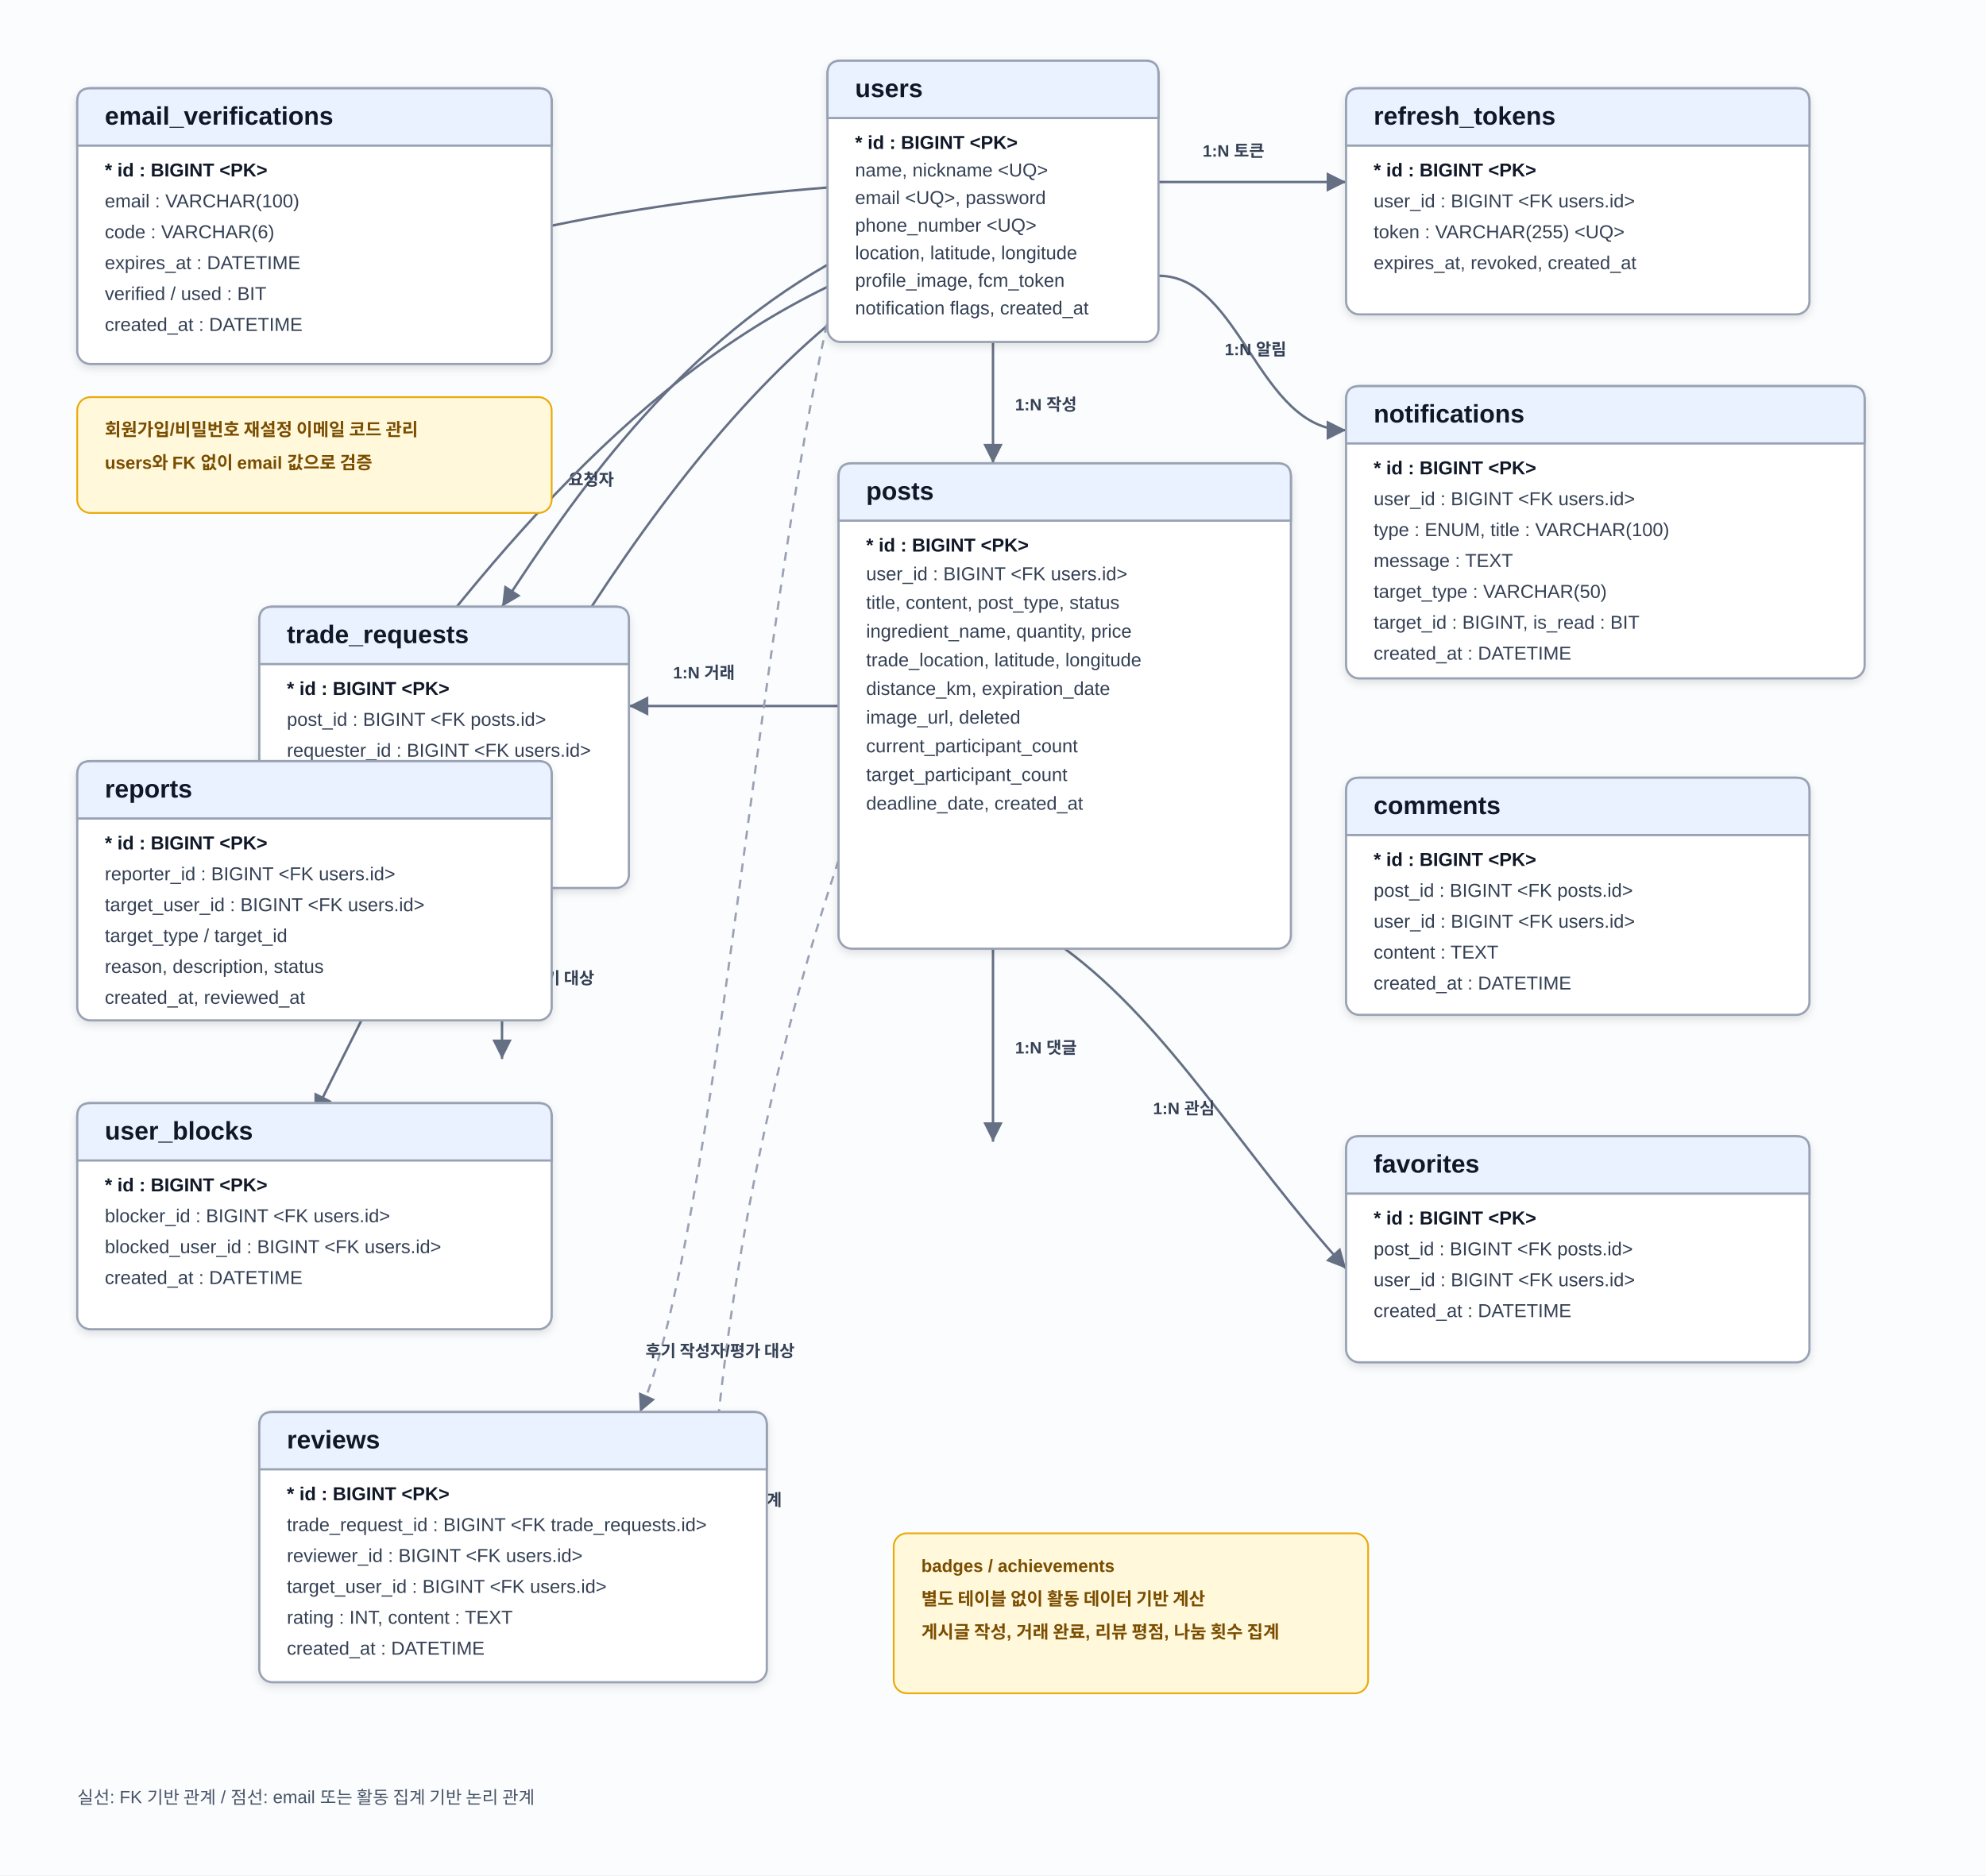
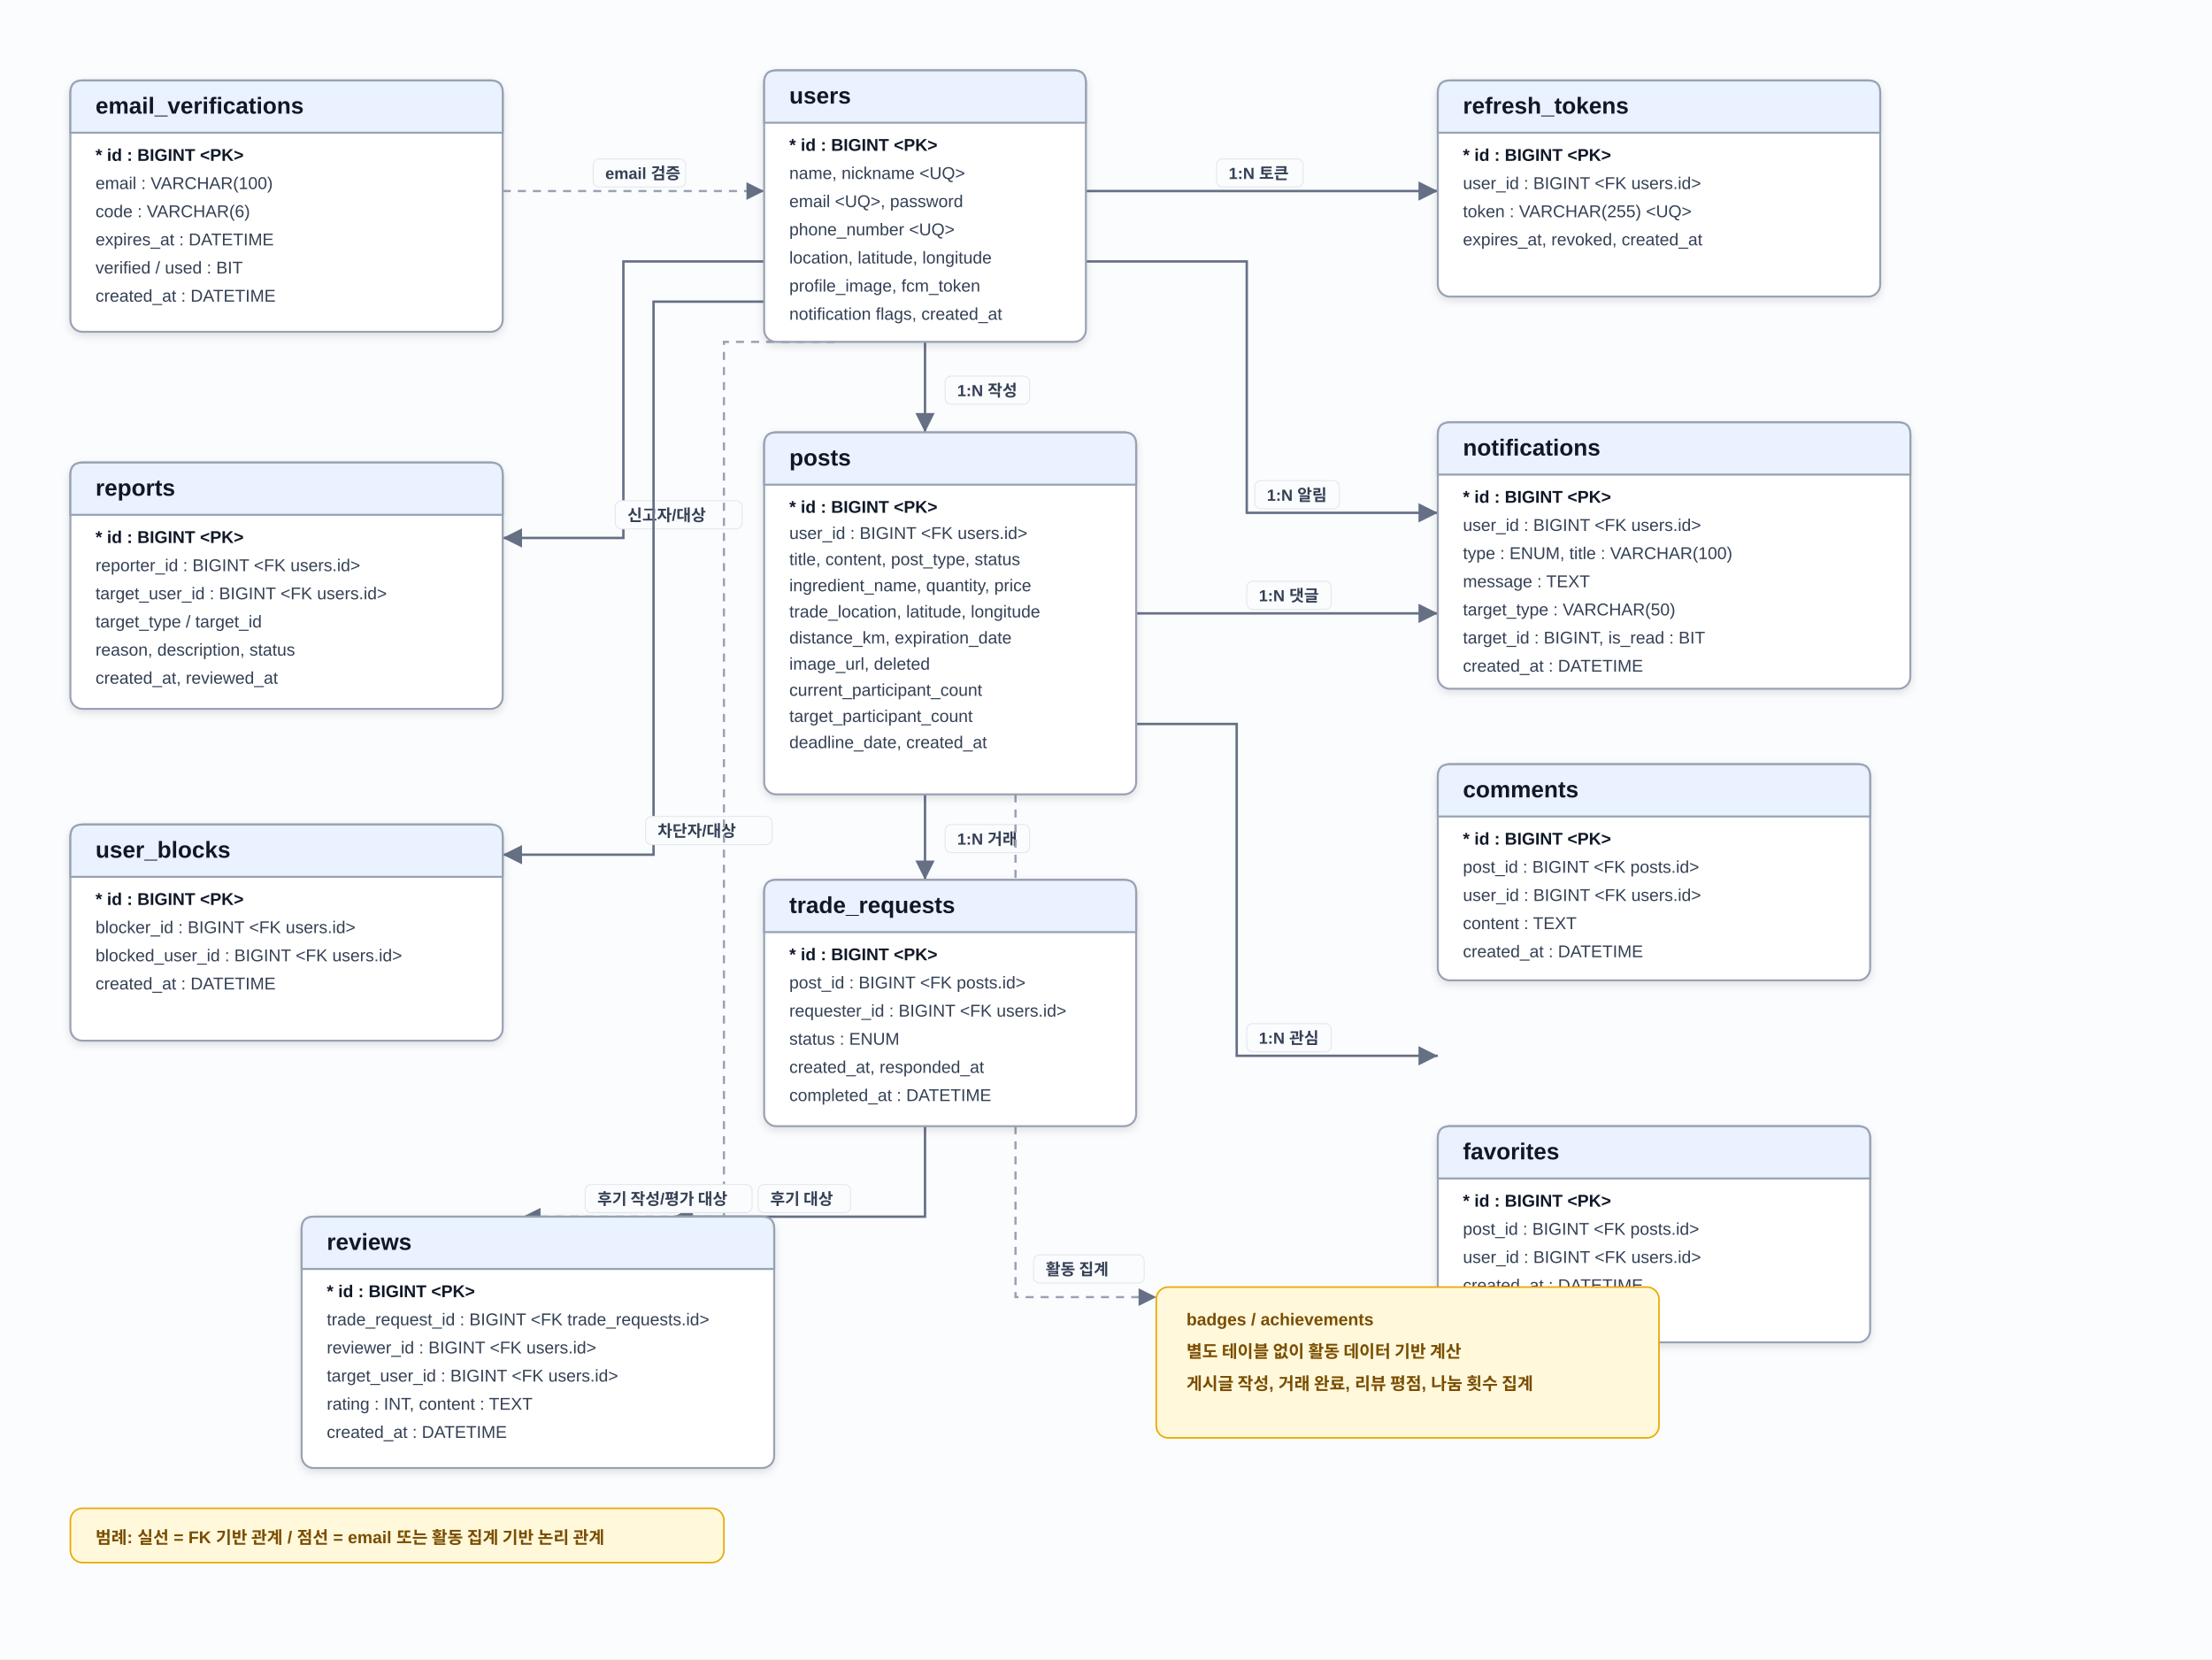
- <svg xmlns="http://www.w3.org/2000/svg" width="1800" height="1700" viewBox="0 0 1800 1700">
+ <svg xmlns="http://www.w3.org/2000/svg" width="2200" height="1650" viewBox="0 0 2200 1650">
  <defs>
-     <marker id="arrow" markerWidth="10" markerHeight="10" refX="9" refY="5" orient="auto" markerUnits="strokeWidth">
-       <path d="M1,1 L9,5 L1,9 Z" fill="#667085" />
+     <marker id="arrow" markerWidth="12" markerHeight="12" refX="10" refY="6" orient="auto" markerUnits="strokeWidth">
+       <path d="M2,2 L10,6 L2,10 Z" fill="#667085" />
    </marker>
    <filter id="shadow" x="-8%" y="-8%" width="116%" height="125%">
      <feDropShadow dx="0" dy="3" stdDeviation="4" flood-color="#000" flood-opacity="0.12" />
    </filter>
    <style>
      .bg { fill: #fbfcfe; }
-       .rel { stroke: #667085; stroke-width: 2.2; fill: none; marker-end: url(#arrow); }
-       .rel2 { stroke: #98a2b3; stroke-width: 2; fill: none; stroke-dasharray: 8 7; marker-end: url(#arrow); }
-       .label { font: 800 15px 'Segoe UI', 'Malgun Gothic', Arial, sans-serif; fill: #344054; }
+       .line { stroke: #667085; stroke-width: 2.4; fill: none; marker-end: url(#arrow); }
+       .dash { stroke: #98a2b3; stroke-width: 2.2; fill: none; stroke-dasharray: 8 7; marker-end: url(#arrow); }
+       .labelBg { fill: #fbfcfe; stroke: #e4e7ec; stroke-width: 1; rx: 6; }
+       .label { font: 800 16px 'Segoe UI', 'Malgun Gothic', Arial, sans-serif; fill: #344054; }
      .entity { fill: #ffffff; stroke: #98a2b3; stroke-width: 2; rx: 12; filter: url(#shadow); }
      .headBox { fill: #eaf1ff; stroke: #98a2b3; stroke-width: 2; rx: 12; }
      .headText { font: 800 23px 'Segoe UI', 'Malgun Gothic', Arial, sans-serif; fill: #101828; }
      .field { font: 500 17px 'Segoe UI', 'Malgun Gothic', Arial, sans-serif; fill: #344054; }
      .pk { font: 800 17px 'Segoe UI', 'Malgun Gothic', Arial, sans-serif; fill: #101828; }
      .note { fill: #fff8db; stroke: #eaaa08; stroke-width: 1.6; rx: 12; }
-       .noteText { font: 600 16px 'Segoe UI', 'Malgun Gothic', Arial, sans-serif; fill: #7a4d00; }
-       .legend { font: 500 16px 'Segoe UI', 'Malgun Gothic', Arial, sans-serif; fill: #475467; }
+       .noteText { font: 600 17px 'Segoe UI', 'Malgun Gothic', Arial, sans-serif; fill: #7a4d00; }
+       .legend { font: 500 17px 'Segoe UI', 'Malgun Gothic', Arial, sans-serif; fill: #475467; }
    </style>
  </defs>
-   <rect class="bg" width="1800" height="1700" />
-   <path d="M900 310 V420" class="rel" />
-   <text x="920" y="372" class="label">1:N 작성</text>
-   <path d="M1050 165 H1220" class="rel" />
-   <text x="1090" y="142" class="label">1:N 토큰</text>
-   <path d="M1050 250 C1125 250 1140 390 1220 390" class="rel" />
-   <text x="1110" y="322" class="label">1:N 알림</text>
-   <path d="M900 860 V1035" class="rel" />
-   <text x="920" y="955" class="label">1:N 댓글</text>
-   <path d="M965 860 C1060 930 1125 1045 1220 1150" class="rel" />
-   <text x="1045" y="1010" class="label">1:N 관심</text>
-   <path d="M760 640 H570" class="rel" />
-   <text x="610" y="615" class="label">1:N 거래</text>
-   <path d="M455 805 V960" class="rel" />
-   <text x="480" y="892" class="label">후기 대상</text>
-   <path d="M750 240 C610 320 520 450 455 550" class="rel" />
-   <text x="515" y="440" class="label">요청자</text>
-   <path d="M750 170 C560 185 400 220 285 270" class="rel" />
-   <text x="430" y="210" class="label">email 인증</text>
-   <path d="M750 260 C565 350 430 520 285 720" class="rel" />
-   <text x="420" y="590" class="label">신고자/대상</text>
-   <path d="M750 295 C560 455 410 760 285 1010" class="rel" />
-   <text x="420" y="890" class="label">차단자/대상</text>
-   <path d="M760 780 C680 1020 645 1260 640 1450" class="rel2" />
-   <text x="650" y="1365" class="label">활동 집계</text>
-   <path d="M760 250 C690 520 650 1120 580 1280" class="rel2" />
-   <text x="585" y="1230" class="label">후기 작성자/평가 대상</text>
+   <rect class="bg" width="2200" height="1650" />
+   <path d="M500 190 H760" class="dash" />
+   <rect x="590" y="158" width="92" height="28" class="labelBg" />
+   <text x="602" y="178" class="label">email 검증</text>
+   <path d="M1080 190 H1430" class="line" />
+   <rect x="1210" y="158" width="86" height="28" class="labelBg" />
+   <text x="1222" y="178" class="label">1:N 토큰</text>
+   <path d="M920 340 V430" class="line" />
+   <rect x="940" y="374" width="84" height="28" class="labelBg" />
+   <text x="952" y="394" class="label">1:N 작성</text>
+   <path d="M1080 260 H1240 V510 H1430" class="line" />
+   <rect x="1248" y="478" width="84" height="28" class="labelBg" />
+   <text x="1260" y="498" class="label">1:N 알림</text>
+   <path d="M760 260 H620 V535 H500" class="line" />
+   <rect x="612" y="498" width="126" height="28" class="labelBg" />
+   <text x="624" y="518" class="label">신고자/대상</text>
+   <path d="M760 300 H650 V850 H500" class="line" />
+   <rect x="642" y="812" width="126" height="28" class="labelBg" />
+   <text x="654" y="832" class="label">차단자/대상</text>
+   <path d="M920 790 V875" class="line" />
+   <rect x="940" y="820" width="84" height="28" class="labelBg" />
+   <text x="952" y="840" class="label">1:N 거래</text>
+   <path d="M1130 610 H1430" class="line" />
+   <rect x="1240" y="578" width="84" height="28" class="labelBg" />
+   <text x="1252" y="598" class="label">1:N 댓글</text>
+   <path d="M1130 720 H1230 V1050 H1430" class="line" />
+   <rect x="1240" y="1018" width="84" height="28" class="labelBg" />
+   <text x="1252" y="1038" class="label">1:N 관심</text>
+   <path d="M920 1110 V1210 H670" class="line" />
+   <rect x="754" y="1178" width="92" height="28" class="labelBg" />
+   <text x="766" y="1198" class="label">후기 대상</text>
+   <path d="M830 340 H720 V1210 H520" class="dash" />
+   <rect x="582" y="1178" width="166" height="28" class="labelBg" />
+   <text x="594" y="1198" class="label">후기 작성/평가 대상</text>
+   <path d="M1010 790 V1290 H1150" class="dash" />
+   <rect x="1028" y="1248" width="110" height="28" class="labelBg" />
+   <text x="1040" y="1268" class="label">활동 집계</text>
  <rect x="70" y="80" width="430" height="250" class="entity" />
  <path d="M70 92 Q70 80 82 80 H488 Q500 80 500 92 V132 H70 Z" class="headBox" />
  <text x="95" y="113" class="headText">email_verifications</text>
  <text x="95" y="160" class="pk">* id : BIGINT &lt;PK&gt;</text>
  <text x="95" y="188" class="field">email : VARCHAR(100)</text>
  <text x="95" y="216" class="field">code : VARCHAR(6)</text>
  <text x="95" y="244" class="field">expires_at : DATETIME</text>
  <text x="95" y="272" class="field">verified / used : BIT</text>
  <text x="95" y="300" class="field">created_at : DATETIME</text>
-   <rect x="70" y="360" width="430" height="105" class="note" />
-   <text x="95" y="395" class="noteText">회원가입/비밀번호 재설정 이메일 코드 관리</text>
-   <text x="95" y="425" class="noteText">users와 FK 없이 email 값으로 검증</text>
-   <rect x="750" y="55" width="300" height="255" class="entity" />
-   <path d="M750 67 Q750 55 762 55 H1038 Q1050 55 1050 67 V107 H750 Z" class="headBox" />
-   <text x="775" y="88" class="headText">users</text>
-   <text x="775" y="135" class="pk">* id : BIGINT &lt;PK&gt;</text>
-   <text x="775" y="160" class="field">name, nickname &lt;UQ&gt;</text>
-   <text x="775" y="185" class="field">email &lt;UQ&gt;, password</text>
-   <text x="775" y="210" class="field">phone_number &lt;UQ&gt;</text>
-   <text x="775" y="235" class="field">location, latitude, longitude</text>
-   <text x="775" y="260" class="field">profile_image, fcm_token</text>
-   <text x="775" y="285" class="field">notification flags, created_at</text>
-   <rect x="1220" y="80" width="420" height="205" class="entity" />
-   <path d="M1220 92 Q1220 80 1232 80 H1628 Q1640 80 1640 92 V132 H1220 Z" class="headBox" />
-   <text x="1245" y="113" class="headText">refresh_tokens</text>
-   <text x="1245" y="160" class="pk">* id : BIGINT &lt;PK&gt;</text>
-   <text x="1245" y="188" class="field">user_id : BIGINT &lt;FK users.id&gt;</text>
-   <text x="1245" y="216" class="field">token : VARCHAR(255) &lt;UQ&gt;</text>
-   <text x="1245" y="244" class="field">expires_at, revoked, created_at</text>
-   <rect x="1220" y="350" width="470" height="265" class="entity" />
-   <path d="M1220 362 Q1220 350 1232 350 H1678 Q1690 350 1690 362 V402 H1220 Z" class="headBox" />
-   <text x="1245" y="383" class="headText">notifications</text>
-   <text x="1245" y="430" class="pk">* id : BIGINT &lt;PK&gt;</text>
-   <text x="1245" y="458" class="field">user_id : BIGINT &lt;FK users.id&gt;</text>
-   <text x="1245" y="486" class="field">type : ENUM, title : VARCHAR(100)</text>
-   <text x="1245" y="514" class="field">message : TEXT</text>
-   <text x="1245" y="542" class="field">target_type : VARCHAR(50)</text>
-   <text x="1245" y="570" class="field">target_id : BIGINT, is_read : BIT</text>
-   <text x="1245" y="598" class="field">created_at : DATETIME</text>
-   <rect x="760" y="420" width="410" height="440" class="entity" />
-   <path d="M760 432 Q760 420 772 420 H1158 Q1170 420 1170 432 V472 H760 Z" class="headBox" />
-   <text x="785" y="453" class="headText">posts</text>
-   <text x="785" y="500" class="pk">* id : BIGINT &lt;PK&gt;</text>
-   <text x="785" y="526" class="field">user_id : BIGINT &lt;FK users.id&gt;</text>
-   <text x="785" y="552" class="field">title, content, post_type, status</text>
-   <text x="785" y="578" class="field">ingredient_name, quantity, price</text>
-   <text x="785" y="604" class="field">trade_location, latitude, longitude</text>
-   <text x="785" y="630" class="field">distance_km, expiration_date</text>
-   <text x="785" y="656" class="field">image_url, deleted</text>
-   <text x="785" y="682" class="field">current_participant_count</text>
-   <text x="785" y="708" class="field">target_participant_count</text>
-   <text x="785" y="734" class="field">deadline_date, created_at</text>
-   <rect x="235" y="550" width="335" height="255" class="entity" />
-   <path d="M235 562 Q235 550 247 550 H558 Q570 550 570 562 V602 H235 Z" class="headBox" />
-   <text x="260" y="583" class="headText">trade_requests</text>
-   <text x="260" y="630" class="pk">* id : BIGINT &lt;PK&gt;</text>
-   <text x="260" y="658" class="field">post_id : BIGINT &lt;FK posts.id&gt;</text>
-   <text x="260" y="686" class="field">requester_id : BIGINT &lt;FK users.id&gt;</text>
-   <text x="260" y="714" class="field">status : ENUM</text>
-   <text x="260" y="742" class="field">created_at, responded_at</text>
-   <text x="260" y="770" class="field">completed_at : DATETIME</text>
-   <rect x="70" y="690" width="430" height="235" class="entity" />
-   <path d="M70 702 Q70 690 82 690 H488 Q500 690 500 702 V742 H70 Z" class="headBox" />
-   <text x="95" y="723" class="headText">reports</text>
-   <text x="95" y="770" class="pk">* id : BIGINT &lt;PK&gt;</text>
-   <text x="95" y="798" class="field">reporter_id : BIGINT &lt;FK users.id&gt;</text>
-   <text x="95" y="826" class="field">target_user_id : BIGINT &lt;FK users.id&gt;</text>
-   <text x="95" y="854" class="field">target_type / target_id</text>
-   <text x="95" y="882" class="field">reason, description, status</text>
-   <text x="95" y="910" class="field">created_at, reviewed_at</text>
-   <rect x="70" y="1000" width="430" height="205" class="entity" />
-   <path d="M70 1012 Q70 1000 82 1000 H488 Q500 1000 500 1012 V1052 H70 Z" class="headBox" />
-   <text x="95" y="1033" class="headText">user_blocks</text>
-   <text x="95" y="1080" class="pk">* id : BIGINT &lt;PK&gt;</text>
-   <text x="95" y="1108" class="field">blocker_id : BIGINT &lt;FK users.id&gt;</text>
-   <text x="95" y="1136" class="field">blocked_user_id : BIGINT &lt;FK users.id&gt;</text>
-   <text x="95" y="1164" class="field">created_at : DATETIME</text>
-   <rect x="1220" y="705" width="420" height="215" class="entity" />
-   <path d="M1220 717 Q1220 705 1232 705 H1628 Q1640 705 1640 717 V757 H1220 Z" class="headBox" />
-   <text x="1245" y="738" class="headText">comments</text>
-   <text x="1245" y="785" class="pk">* id : BIGINT &lt;PK&gt;</text>
-   <text x="1245" y="813" class="field">post_id : BIGINT &lt;FK posts.id&gt;</text>
-   <text x="1245" y="841" class="field">user_id : BIGINT &lt;FK users.id&gt;</text>
-   <text x="1245" y="869" class="field">content : TEXT</text>
-   <text x="1245" y="897" class="field">created_at : DATETIME</text>
-   <rect x="1220" y="1030" width="420" height="205" class="entity" />
-   <path d="M1220 1042 Q1220 1030 1232 1030 H1628 Q1640 1030 1640 1042 V1082 H1220 Z" class="headBox" />
-   <text x="1245" y="1063" class="headText">favorites</text>
-   <text x="1245" y="1110" class="pk">* id : BIGINT &lt;PK&gt;</text>
-   <text x="1245" y="1138" class="field">post_id : BIGINT &lt;FK posts.id&gt;</text>
-   <text x="1245" y="1166" class="field">user_id : BIGINT &lt;FK users.id&gt;</text>
-   <text x="1245" y="1194" class="field">created_at : DATETIME</text>
-   <rect x="235" y="1280" width="460" height="245" class="entity" />
-   <path d="M235 1292 Q235 1280 247 1280 H683 Q695 1280 695 1292 V1332 H235 Z" class="headBox" />
-   <text x="260" y="1313" class="headText">reviews</text>
-   <text x="260" y="1360" class="pk">* id : BIGINT &lt;PK&gt;</text>
-   <text x="260" y="1388" class="field">trade_request_id : BIGINT &lt;FK trade_requests.id&gt;</text>
-   <text x="260" y="1416" class="field">reviewer_id : BIGINT &lt;FK users.id&gt;</text>
-   <text x="260" y="1444" class="field">target_user_id : BIGINT &lt;FK users.id&gt;</text>
-   <text x="260" y="1472" class="field">rating : INT, content : TEXT</text>
-   <text x="260" y="1500" class="field">created_at : DATETIME</text>
-   <rect x="810" y="1390" width="430" height="145" class="note" />
-   <text x="835" y="1425" class="noteText">badges / achievements</text>
-   <text x="835" y="1455" class="noteText">별도 테이블 없이 활동 데이터 기반 계산</text>
-   <text x="835" y="1485" class="noteText">게시글 작성, 거래 완료, 리뷰 평점, 나눔 횟수 집계</text>
-   <text x="70" y="1635" class="legend">실선: FK 기반 관계 / 점선: email 또는 활동 집계 기반 논리 관계</text>
+   <rect x="760" y="70" width="320" height="270" class="entity" />
+   <path d="M760 82 Q760 70 772 70 H1068 Q1080 70 1080 82 V122 H760 Z" class="headBox" />
+   <text x="785" y="103" class="headText">users</text>
+   <text x="785" y="150" class="pk">* id : BIGINT &lt;PK&gt;</text>
+   <text x="785" y="178" class="field">name, nickname &lt;UQ&gt;</text>
+   <text x="785" y="206" class="field">email &lt;UQ&gt;, password</text>
+   <text x="785" y="234" class="field">phone_number &lt;UQ&gt;</text>
+   <text x="785" y="262" class="field">location, latitude, longitude</text>
+   <text x="785" y="290" class="field">profile_image, fcm_token</text>
+   <text x="785" y="318" class="field">notification flags, created_at</text>
+   <rect x="1430" y="80" width="440" height="215" class="entity" />
+   <path d="M1430 92 Q1430 80 1442 80 H1858 Q1870 80 1870 92 V132 H1430 Z" class="headBox" />
+   <text x="1455" y="113" class="headText">refresh_tokens</text>
+   <text x="1455" y="160" class="pk">* id : BIGINT &lt;PK&gt;</text>
+   <text x="1455" y="188" class="field">user_id : BIGINT &lt;FK users.id&gt;</text>
+   <text x="1455" y="216" class="field">token : VARCHAR(255) &lt;UQ&gt;</text>
+   <text x="1455" y="244" class="field">expires_at, revoked, created_at</text>
+   <rect x="70" y="460" width="430" height="245" class="entity" />
+   <path d="M70 472 Q70 460 82 460 H488 Q500 460 500 472 V512 H70 Z" class="headBox" />
+   <text x="95" y="493" class="headText">reports</text>
+   <text x="95" y="540" class="pk">* id : BIGINT &lt;PK&gt;</text>
+   <text x="95" y="568" class="field">reporter_id : BIGINT &lt;FK users.id&gt;</text>
+   <text x="95" y="596" class="field">target_user_id : BIGINT &lt;FK users.id&gt;</text>
+   <text x="95" y="624" class="field">target_type / target_id</text>
+   <text x="95" y="652" class="field">reason, description, status</text>
+   <text x="95" y="680" class="field">created_at, reviewed_at</text>
+   <rect x="760" y="430" width="370" height="360" class="entity" />
+   <path d="M760 442 Q760 430 772 430 H1118 Q1130 430 1130 442 V482 H760 Z" class="headBox" />
+   <text x="785" y="463" class="headText">posts</text>
+   <text x="785" y="510" class="pk">* id : BIGINT &lt;PK&gt;</text>
+   <text x="785" y="536" class="field">user_id : BIGINT &lt;FK users.id&gt;</text>
+   <text x="785" y="562" class="field">title, content, post_type, status</text>
+   <text x="785" y="588" class="field">ingredient_name, quantity, price</text>
+   <text x="785" y="614" class="field">trade_location, latitude, longitude</text>
+   <text x="785" y="640" class="field">distance_km, expiration_date</text>
+   <text x="785" y="666" class="field">image_url, deleted</text>
+   <text x="785" y="692" class="field">current_participant_count</text>
+   <text x="785" y="718" class="field">target_participant_count</text>
+   <text x="785" y="744" class="field">deadline_date, created_at</text>
+   <rect x="1430" y="420" width="470" height="265" class="entity" />
+   <path d="M1430 432 Q1430 420 1442 420 H1888 Q1900 420 1900 432 V472 H1430 Z" class="headBox" />
+   <text x="1455" y="453" class="headText">notifications</text>
+   <text x="1455" y="500" class="pk">* id : BIGINT &lt;PK&gt;</text>
+   <text x="1455" y="528" class="field">user_id : BIGINT &lt;FK users.id&gt;</text>
+   <text x="1455" y="556" class="field">type : ENUM, title : VARCHAR(100)</text>
+   <text x="1455" y="584" class="field">message : TEXT</text>
+   <text x="1455" y="612" class="field">target_type : VARCHAR(50)</text>
+   <text x="1455" y="640" class="field">target_id : BIGINT, is_read : BIT</text>
+   <text x="1455" y="668" class="field">created_at : DATETIME</text>
+   <rect x="70" y="820" width="430" height="215" class="entity" />
+   <path d="M70 832 Q70 820 82 820 H488 Q500 820 500 832 V872 H70 Z" class="headBox" />
+   <text x="95" y="853" class="headText">user_blocks</text>
+   <text x="95" y="900" class="pk">* id : BIGINT &lt;PK&gt;</text>
+   <text x="95" y="928" class="field">blocker_id : BIGINT &lt;FK users.id&gt;</text>
+   <text x="95" y="956" class="field">blocked_user_id : BIGINT &lt;FK users.id&gt;</text>
+   <text x="95" y="984" class="field">created_at : DATETIME</text>
+   <rect x="760" y="875" width="370" height="245" class="entity" />
+   <path d="M760 887 Q760 875 772 875 H1118 Q1130 875 1130 887 V927 H760 Z" class="headBox" />
+   <text x="785" y="908" class="headText">trade_requests</text>
+   <text x="785" y="955" class="pk">* id : BIGINT &lt;PK&gt;</text>
+   <text x="785" y="983" class="field">post_id : BIGINT &lt;FK posts.id&gt;</text>
+   <text x="785" y="1011" class="field">requester_id : BIGINT &lt;FK users.id&gt;</text>
+   <text x="785" y="1039" class="field">status : ENUM</text>
+   <text x="785" y="1067" class="field">created_at, responded_at</text>
+   <text x="785" y="1095" class="field">completed_at : DATETIME</text>
+   <rect x="1430" y="760" width="430" height="215" class="entity" />
+   <path d="M1430 772 Q1430 760 1442 760 H1848 Q1860 760 1860 772 V812 H1430 Z" class="headBox" />
+   <text x="1455" y="793" class="headText">comments</text>
+   <text x="1455" y="840" class="pk">* id : BIGINT &lt;PK&gt;</text>
+   <text x="1455" y="868" class="field">post_id : BIGINT &lt;FK posts.id&gt;</text>
+   <text x="1455" y="896" class="field">user_id : BIGINT &lt;FK users.id&gt;</text>
+   <text x="1455" y="924" class="field">content : TEXT</text>
+   <text x="1455" y="952" class="field">created_at : DATETIME</text>
+   <rect x="1430" y="1120" width="430" height="215" class="entity" />
+   <path d="M1430 1132 Q1430 1120 1442 1120 H1848 Q1860 1120 1860 1132 V1172 H1430 Z" class="headBox" />
+   <text x="1455" y="1153" class="headText">favorites</text>
+   <text x="1455" y="1200" class="pk">* id : BIGINT &lt;PK&gt;</text>
+   <text x="1455" y="1228" class="field">post_id : BIGINT &lt;FK posts.id&gt;</text>
+   <text x="1455" y="1256" class="field">user_id : BIGINT &lt;FK users.id&gt;</text>
+   <text x="1455" y="1284" class="field">created_at : DATETIME</text>
+   <rect x="300" y="1210" width="470" height="250" class="entity" />
+   <path d="M300 1222 Q300 1210 312 1210 H758 Q770 1210 770 1222 V1262 H300 Z" class="headBox" />
+   <text x="325" y="1243" class="headText">reviews</text>
+   <text x="325" y="1290" class="pk">* id : BIGINT &lt;PK&gt;</text>
+   <text x="325" y="1318" class="field">trade_request_id : BIGINT &lt;FK trade_requests.id&gt;</text>
+   <text x="325" y="1346" class="field">reviewer_id : BIGINT &lt;FK users.id&gt;</text>
+   <text x="325" y="1374" class="field">target_user_id : BIGINT &lt;FK users.id&gt;</text>
+   <text x="325" y="1402" class="field">rating : INT, content : TEXT</text>
+   <text x="325" y="1430" class="field">created_at : DATETIME</text>
+   <rect x="1150" y="1280" width="500" height="150" class="note" />
+   <text x="1180" y="1318" class="noteText">badges / achievements</text>
+   <text x="1180" y="1350" class="noteText">별도 테이블 없이 활동 데이터 기반 계산</text>
+   <text x="1180" y="1382" class="noteText">게시글 작성, 거래 완료, 리뷰 평점, 나눔 횟수 집계</text>
+   <rect x="70" y="1500" width="650" height="54" class="note" />
+   <text x="95" y="1535" class="noteText">범례: 실선 = FK 기반 관계 / 점선 = email 또는 활동 집계 기반 논리 관계</text>
</svg>
